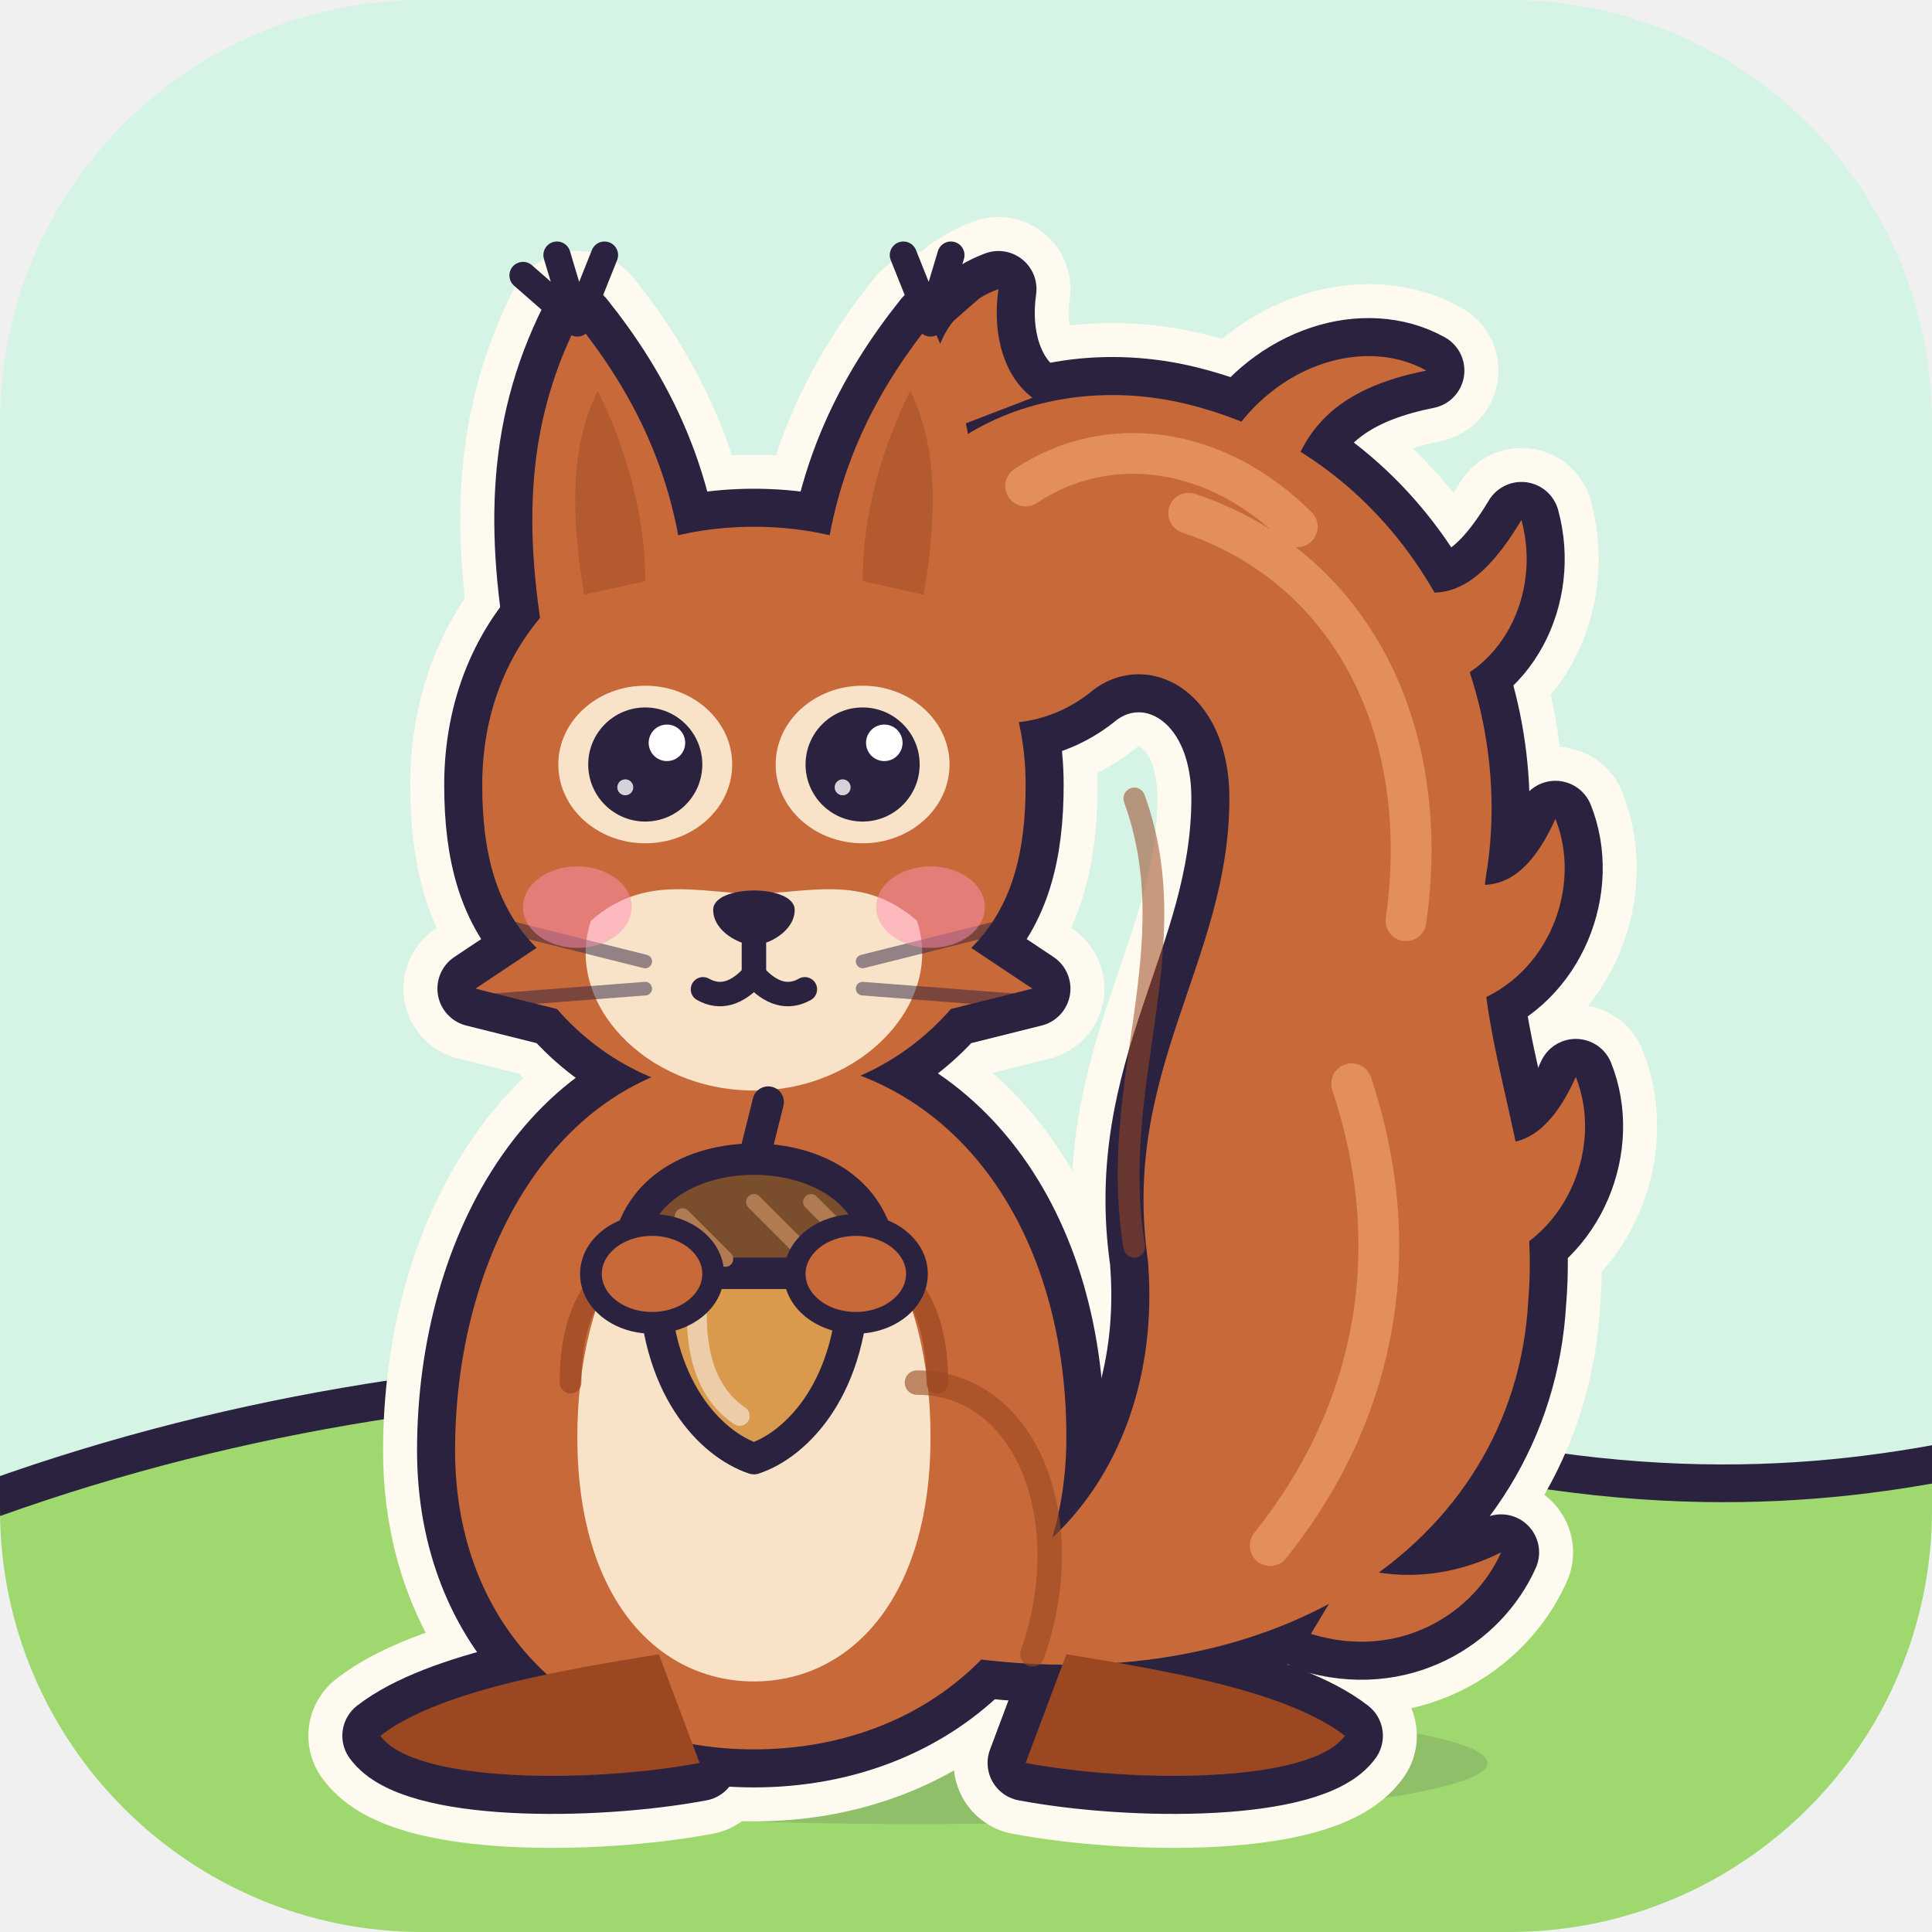
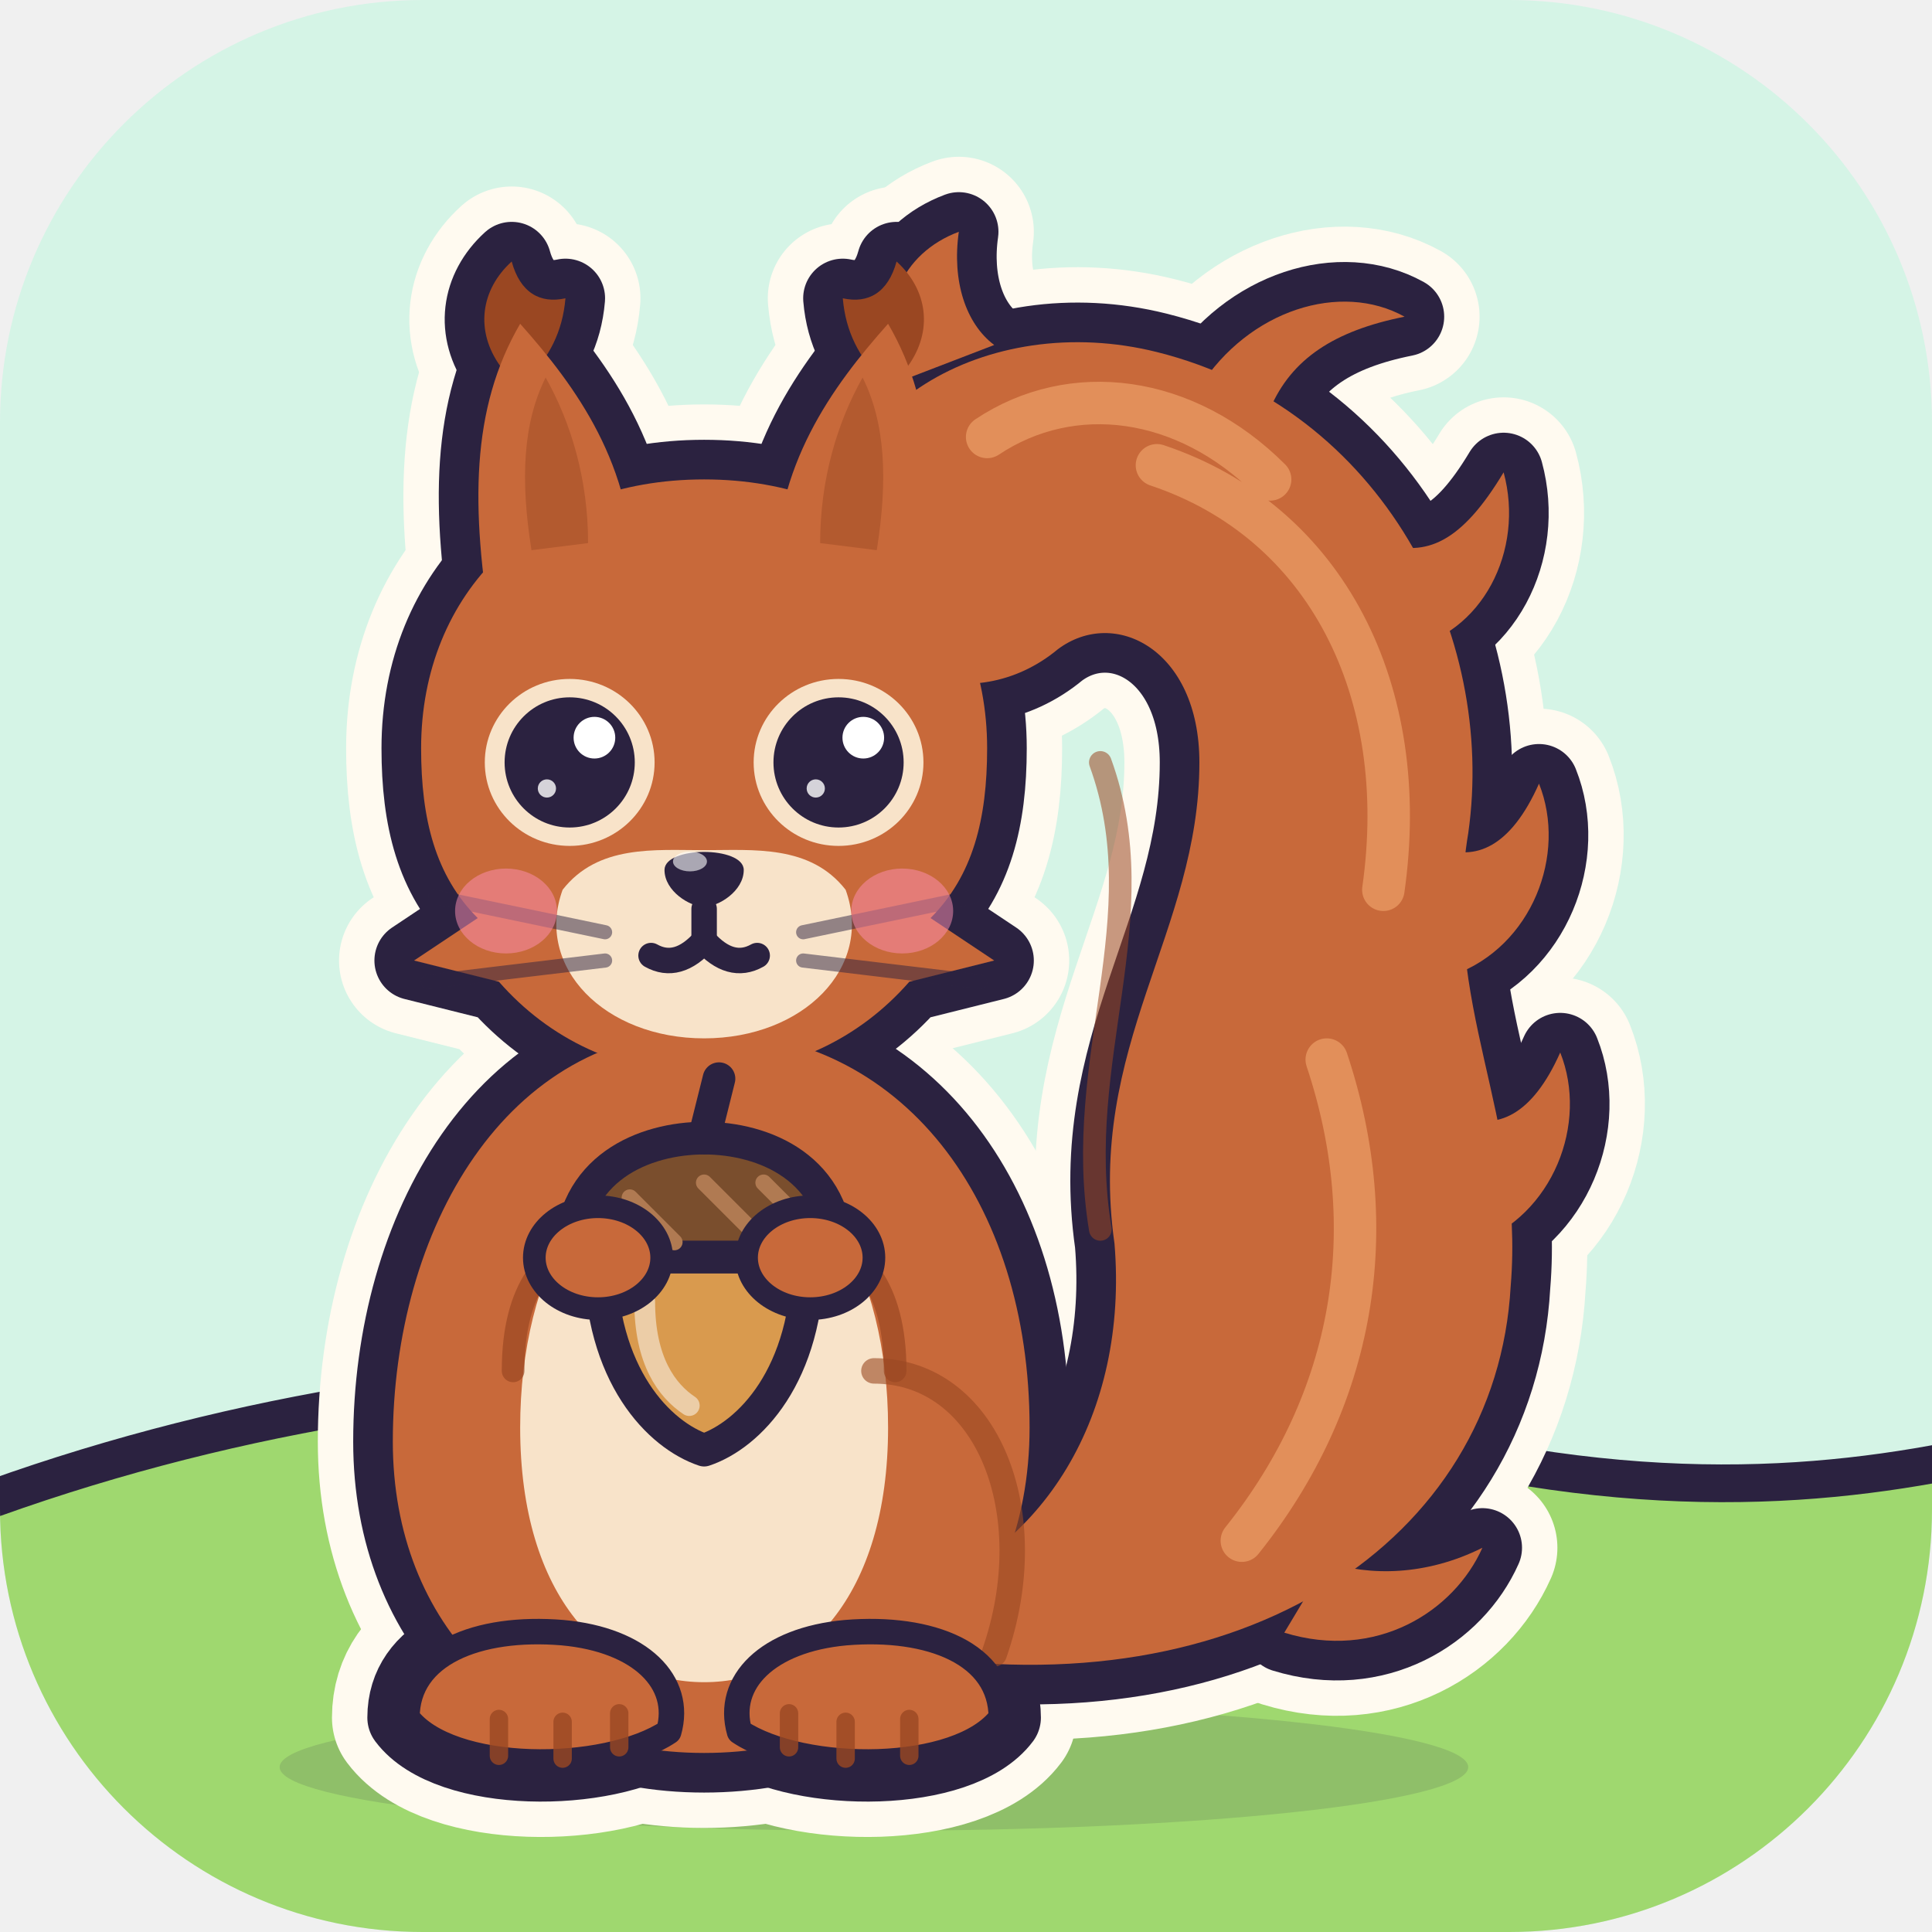
<svg xmlns="http://www.w3.org/2000/svg" viewBox="0 0 512 512">
  <defs>
    <clipPath id="c">
      <rect width="512" height="512" rx="112" />
    </clipPath>
  </defs>
  <rect width="512" height="512" rx="112" fill="#d5f4e6" />
  <g clip-path="url(#c)">
    <path d="M-20 404 C110 352 250 356 380 384 C450 400 500 392 540 382 V540 H-20 Z" fill="#9fd86f" stroke="#2b2240" stroke-width="10" />
-     <svg x="12.6" y="64.0" width="432.0" height="432.0" viewBox="0 0 120 120" overflow="visible">
+     <svg x="-8.4" y="48.3" width="450.0" height="450.0" viewBox="0 0 120 120" overflow="visible">
      <ellipse cx="64" cy="112" rx="42" ry="4.5" fill="#2b2240" opacity=".14" />
      <g fill="#fffaf0" stroke="#fffaf0" stroke-width="10.6" stroke-linejoin="round">
        <path d="M66 104 C90 108 108 96 109 78 C110 66 104 58 106 46 C108 32 100 16 84 12 C72 9 60 16 61 27 C62 35 71 38 77 33 C81 30 87 33 87 41 C87 53 79 61 81 75 C82 87 76 97 66 100 Z" />
        <path d="M106.5 75 C112 73 114.5 66.5 112.5 61.5 C110.5 66 108 67 105.5 66 Z" />
        <path d="M105 56 C110.5 54 113 47.5 111 42.5 C109 47 106.5 48 104 47 Z" />
        <path d="M101.5 33 C107 32 110 26 108.5 20.5 C105.5 25.5 103 26.5 100 25.5 Z" />
        <path d="M87 14.5 C90.5 9 97 7 101.5 9.5 C96.5 10.5 93.5 12.5 92 16 Z" />
        <path d="M93 102.5 C99.5 104.5 105 101 107 96.5 C103 98.5 99 98.5 96 97.5 Z" />
        <path d="M66 14 C64 9 66 5 70 3.5 C69.5 7 70.5 10 72.5 11.5 Z" />
        <path d="M52 60 C66 60 75 72 75 88 C75 102 65 111 52 111 C39 111 30 102 30 89 C30 74 38 60 52 60 Z" />
-         <path d="M45 104 C39 105 29 106.5 24.5 110 C27 113.5 40 113.5 48 112 Z" />
-         <path d="M75 104 C81 105 91 106.5 95.5 110 C93 113.5 80 113.5 72 112 Z" />
-         <path d="M37 32 C35 22 35 14 39 6 C43 11 47 18 47 28 Z" />
-         <path d="M67 32 C69 22 69 14 65 6 C61 11 57 18 57 28 Z" />
+         <path d="M31 108.5 C31 104 36 102 42 102.5 C47.5 103 50.5 106 49.5 109.5 C45 112.5 34 112.5 31 108.5 Z" />
+         <path d="M73 108.5 C73 104 68 102 62 102.5 C56.5 103 53.5 106 54.5 109.5 C59 112.5 70 112.5 73 108.5 Z" />
+         <path d="M37.6 13 C35.8 10.5 36.2 7.6 38.4 5.6 C39 7.8 40.4 8.6 42.2 8.2 C42 10.6 41 12.4 39.6 13.8 Z" />
+         <path d="M66.4 13 C68.2 10.5 67.8 7.6 65.6 5.6 C65 7.8 63.6 8.6 61.8 8.2 C62 10.6 63 12.4 64.4 13.8 Z" />
+         <path d="M37 32 C35.5 23 35.5 16 39 10 C43 14.5 47 20 47 28 Z" />
+         <path d="M67 32 C68.5 23 68.5 16 65 10 C61 14.5 57 20 57 28 Z" />
        <path d="M52 21 C64 21 72 29 72 40 C72 45 71 49 68 52 L72.5 55 L66.5 56.5 C63 60.5 58 63 52 63 C46 63 41 60.5 37.5 56.5 L31.5 55 L36 52 C33 49 32 45 32 40 C32 29 40 21 52 21 Z" />
      </g>
      <g fill="#2b2240" stroke="#2b2240" stroke-width="5.6" stroke-linejoin="round">
        <path d="M66 104 C90 108 108 96 109 78 C110 66 104 58 106 46 C108 32 100 16 84 12 C72 9 60 16 61 27 C62 35 71 38 77 33 C81 30 87 33 87 41 C87 53 79 61 81 75 C82 87 76 97 66 100 Z" />
        <path d="M106.5 75 C112 73 114.5 66.5 112.5 61.5 C110.5 66 108 67 105.5 66 Z" />
        <path d="M105 56 C110.5 54 113 47.5 111 42.5 C109 47 106.5 48 104 47 Z" />
        <path d="M101.5 33 C107 32 110 26 108.5 20.5 C105.5 25.5 103 26.5 100 25.5 Z" />
        <path d="M87 14.5 C90.5 9 97 7 101.5 9.5 C96.5 10.5 93.5 12.5 92 16 Z" />
        <path d="M93 102.5 C99.5 104.5 105 101 107 96.5 C103 98.5 99 98.5 96 97.5 Z" />
        <path d="M66 14 C64 9 66 5 70 3.5 C69.5 7 70.5 10 72.5 11.5 Z" />
        <path d="M52 60 C66 60 75 72 75 88 C75 102 65 111 52 111 C39 111 30 102 30 89 C30 74 38 60 52 60 Z" />
-         <path d="M45 104 C39 105 29 106.5 24.5 110 C27 113.5 40 113.5 48 112 Z" />
-         <path d="M75 104 C81 105 91 106.5 95.5 110 C93 113.5 80 113.5 72 112 Z" />
-         <path d="M37 32 C35 22 35 14 39 6 C43 11 47 18 47 28 Z" />
-         <path d="M67 32 C69 22 69 14 65 6 C61 11 57 18 57 28 Z" />
+         <path d="M31 108.5 C31 104 36 102 42 102.5 C47.5 103 50.5 106 49.5 109.5 C45 112.5 34 112.5 31 108.5 Z" />
+         <path d="M73 108.5 C73 104 68 102 62 102.5 C56.5 103 53.5 106 54.5 109.5 C59 112.5 70 112.5 73 108.5 Z" />
+         <path d="M37.6 13 C35.8 10.5 36.2 7.6 38.4 5.6 C39 7.8 40.4 8.6 42.2 8.2 C42 10.6 41 12.4 39.6 13.8 Z" />
+         <path d="M66.4 13 C68.2 10.5 67.8 7.6 65.6 5.6 C65 7.8 63.6 8.6 61.8 8.2 C62 10.6 63 12.4 64.4 13.8 Z" />
+         <path d="M37 32 C35.5 23 35.5 16 39 10 C43 14.5 47 20 47 28 Z" />
+         <path d="M67 32 C68.5 23 68.5 16 65 10 C61 14.5 57 20 57 28 Z" />
        <path d="M52 21 C64 21 72 29 72 40 C72 45 71 49 68 52 L72.5 55 L66.5 56.5 C63 60.5 58 63 52 63 C46 63 41 60.5 37.5 56.5 L31.5 55 L36 52 C33 49 32 45 32 40 C32 29 40 21 52 21 Z" />
      </g>
      <path d="M66 104 C90 108 108 96 109 78 C110 66 104 58 106 46 C108 32 100 16 84 12 C72 9 60 16 61 27 C62 35 71 38 77 33 C81 30 87 33 87 41 C87 53 79 61 81 75 C82 87 76 97 66 100 Z" fill="#c8693a" />
      <path d="M106.5 75 C112 73 114.5 66.5 112.5 61.5 C110.5 66 108 67 105.5 66 Z" fill="#c8693a" />
      <path d="M105 56 C110.5 54 113 47.5 111 42.5 C109 47 106.5 48 104 47 Z" fill="#c8693a" />
      <path d="M101.5 33 C107 32 110 26 108.5 20.5 C105.5 25.5 103 26.5 100 25.5 Z" fill="#c8693a" />
      <path d="M87 14.5 C90.5 9 97 7 101.5 9.5 C96.5 10.5 93.5 12.5 92 16 Z" fill="#c8693a" />
      <path d="M93 102.5 C99.5 104.5 105 101 107 96.5 C103 98.5 99 98.5 96 97.5 Z" fill="#c8693a" />
      <path d="M66 14 C64 9 66 5 70 3.5 C69.5 7 70.5 10 72.5 11.5 Z" fill="#c8693a" />
      <path d="M52 60 C66 60 75 72 75 88 C75 102 65 111 52 111 C39 111 30 102 30 89 C30 74 38 60 52 60 Z" fill="#c8693a" />
-       <path d="M45 104 C39 105 29 106.5 24.5 110 C27 113.5 40 113.5 48 112 Z" fill="#9a4722" />
-       <path d="M75 104 C81 105 91 106.5 95.5 110 C93 113.5 80 113.5 72 112 Z" fill="#9a4722" />
-       <path d="M37 32 C35 22 35 14 39 6 C43 11 47 18 47 28 Z" fill="#c8693a" />
-       <path d="M67 32 C69 22 69 14 65 6 C61 11 57 18 57 28 Z" fill="#c8693a" />
+       <path d="M31 108.5 C31 104 36 102 42 102.5 C47.5 103 50.5 106 49.5 109.5 C45 112.5 34 112.5 31 108.5 Z" fill="#c8693a" />
+       <path d="M73 108.5 C73 104 68 102 62 102.5 C56.5 103 53.5 106 54.5 109.5 C59 112.5 70 112.5 73 108.5 Z" fill="#c8693a" />
+       <path d="M37.6 13 C35.8 10.5 36.2 7.6 38.4 5.6 C39 7.8 40.4 8.6 42.2 8.2 C42 10.6 41 12.4 39.6 13.8 Z" fill="#9a4722" />
+       <path d="M66.4 13 C68.2 10.5 67.8 7.6 65.6 5.6 C65 7.8 63.6 8.6 61.8 8.2 C62 10.6 63 12.4 64.4 13.8 Z" fill="#9a4722" />
+       <path d="M37 32 C35.5 23 35.5 16 39 10 C43 14.5 47 20 47 28 Z" fill="#c8693a" />
+       <path d="M67 32 C68.5 23 68.5 16 65 10 C61 14.5 57 20 57 28 Z" fill="#c8693a" />
      <path d="M52 21 C64 21 72 29 72 40 C72 45 71 49 68 52 L72.5 55 L66.5 56.5 C63 60.5 58 63 52 63 C46 63 41 60.5 37.5 56.5 L31.5 55 L36 52 C33 49 32 45 32 40 C32 29 40 21 52 21 Z" fill="#c8693a" />
      <path d="M84 20 C96 24 102 36 100 50 M96 62 C100 74 98 86 90 96 M72 18 C78 14 86 15 92 21" fill="none" stroke="#eb9c64" stroke-width="3" stroke-linecap="round" stroke-linejoin="round" opacity=".75" />
      <path d="M80 41 C84 52 78 62 80 74" fill="none" stroke="#9a4722" stroke-width="1.6" stroke-linecap="round" stroke-linejoin="round" opacity=".55" />
-       <path d="M39 6 L37.5 1 M39 6 L41 1 M39 6 L35 2.5 M65 6 L66.5 1 M65 6 L63 1 M65 6 L69 2.5" fill="none" stroke="#2b2240" stroke-width="2" stroke-linecap="round" stroke-linejoin="round" />
-       <path d="M39.5 26 C38.5 20 38.5 15 40.5 11 C42.5 15 44 20 44 25 Z" fill="#9a4722" opacity=".45" />
-       <path d="M64.5 26 C65.5 20 65.5 15 63.5 11 C61.5 15 60 20 60 25 Z" fill="#9a4722" opacity=".45" />
+       <path d="M39.8 26 C39 21 39.2 17 40.8 13.8 C42.6 17 43.8 21 43.8 25.5 Z" fill="#9a4722" opacity=".45" />
+       <path d="M64.2 26 C65 21 64.8 17 63.2 13.8 C61.4 17 60.2 21 60.2 25.5 Z" fill="#9a4722" opacity=".45" />
      <path d="M52 68 C60 68 65 77 65 88 C65 100 59 106 52 106 C45 106 39 100 39 88 C39 77 44 68 52 68 Z" fill="#f8e3c9" />
      <path d="M64 84 C72 84 76 94 72.5 104" fill="none" stroke="#9a4722" stroke-width="1.8" stroke-linecap="round" stroke-linejoin="round" opacity=".6" />
-       <path d="M40 50 C44 46.5 48 48 52 48 C56 48 60 46.5 64 50 C66 56 60 62.5 52 62.5 C44 62.5 38 56 40 50 Z" fill="#f8e3c9" />
-       <ellipse cx="44" cy="38.5" rx="6.4" ry="5.8" fill="#f8e3c9" />
-       <ellipse cx="60" cy="38.5" rx="6.4" ry="5.8" fill="#f8e3c9" />
-       <path d="M44 53 L32 50 M44 55 L31 56 M60 53 L72 50 M60 55 L73 56" fill="none" stroke="#2b2240" stroke-width="1" stroke-linecap="round" stroke-linejoin="round" opacity=".5" />
-       <ellipse cx="39" cy="49" rx="4" ry="3" fill="#ff8fb3" opacity=".5" />
-       <ellipse cx="65" cy="49" rx="4" ry="3" fill="#ff8fb3" opacity=".5" />
-       <path d="M49 49.2 C49 47.3 55 47.3 55 49.2 C55 50.8 53 51.8 52 51.8 C51 51.8 49 50.8 49 49.2 Z" fill="#2b2240" />
-       <circle cx="44" cy="38.5" r="4.2" fill="#2b2240" />
-       <circle cx="45.596" cy="36.904" r="1.344" fill="#fff" />
-       <circle cx="42.53" cy="40.18" r="0.588" fill="#fff" opacity=".8" />
-       <circle cx="60" cy="38.5" r="4.2" fill="#2b2240" />
-       <circle cx="61.596" cy="36.904" r="1.344" fill="#fff" />
-       <circle cx="58.53" cy="40.18" r="0.588" fill="#fff" opacity=".8" />
-       <path d="M52 51.75 V54" fill="none" stroke="#2b2240" stroke-width="1.8" stroke-linecap="round" stroke-linejoin="round" />
-       <path d="M52 54 Q50.125 56.1 48.25 55.05 M52 54 Q53.875 56.1 55.75 55.05" fill="none" stroke="#2b2240" stroke-width="1.8" stroke-linecap="round" stroke-linejoin="round" />
+       <path d="M31 108.5 C31 104 36 102 42 102.5 C47.5 103 50.5 106 49.5 109.5 C45 112.5 34 112.5 31 108.5 Z" fill="#c8693a" stroke="#2b2240" stroke-width="1.8" stroke-linecap="round" stroke-linejoin="round" />
+       <path d="M73 108.5 C73 104 68 102 62 102.5 C56.5 103 53.5 106 54.5 109.5 C59 112.5 70 112.5 73 108.5 Z" fill="#c8693a" stroke="#2b2240" stroke-width="1.8" stroke-linecap="round" stroke-linejoin="round" />
+       <path d="M37.5 111.2 v-2.6 M42 111.4 v-2.6 M46 110.6 v-2.4 M66.5 111.2 v-2.6 M62 111.4 v-2.6 M58 110.6 v-2.4" fill="none" stroke="#9a4722" stroke-width="1.3" stroke-linecap="round" stroke-linejoin="round" opacity=".8" />
+       <path d="M42 50 C44.5 46.8 48.5 47.2 52 47.2 C55.5 47.2 59.5 46.8 62 50 C64 55.5 59 60.5 52 60.5 C45 60.5 40 55.5 42 50 Z" fill="#f8e3c9" />
+       <ellipse cx="42.5" cy="41" rx="6" ry="5.9" fill="#f8e3c9" />
+       <ellipse cx="61.5" cy="41" rx="6" ry="5.9" fill="#f8e3c9" />
+       <path d="M45 53 L33 50.5 M45 55 L32.5 56.5 M59 53 L71 50.5 M59 55 L71.5 56.5" fill="none" stroke="#2b2240" stroke-width="1" stroke-linecap="round" stroke-linejoin="round" opacity=".5" />
+       <ellipse cx="38" cy="51.5" rx="3.6" ry="3" fill="#ff8fb3" opacity=".5" />
+       <ellipse cx="66" cy="51.5" rx="3.6" ry="3" fill="#ff8fb3" opacity=".5" />
+       <path d="M49.2 48.6 C49.2 46.9 54.8 46.9 54.8 48.6 C54.8 50.1 53 51.2 52 51.2 C51 51.2 49.2 50.1 49.2 48.6 Z" fill="#2b2240" />
+       <ellipse cx="51" cy="48" rx="1.2" ry="0.7" fill="#fff" opacity=".6" />
+       <circle cx="42.5" cy="41" r="4.6" fill="#2b2240" />
+       <circle cx="44.248" cy="39.252" r="1.472" fill="#fff" />
+       <circle cx="40.89" cy="42.84" r="0.644" fill="#fff" opacity=".8" />
+       <circle cx="61.5" cy="41" r="4.6" fill="#2b2240" />
+       <circle cx="63.248" cy="39.252" r="1.472" fill="#fff" />
+       <circle cx="59.89" cy="42.84" r="0.644" fill="#fff" opacity=".8" />
+       <path d="M52 51.35 V53.6" fill="none" stroke="#2b2240" stroke-width="1.8" stroke-linecap="round" stroke-linejoin="round" />
+       <path d="M52 53.6 Q50.125 55.7 48.25 54.65 M52 53.6 Q53.875 55.7 55.75 54.65" fill="none" stroke="#2b2240" stroke-width="1.8" stroke-linecap="round" stroke-linejoin="round" />
      <path d="M38.5 84 C38.5 78 41 75.5 44 74.5 M65.5 84 C65.5 78 63 75.5 60 74.5" fill="none" stroke="#9a4722" stroke-width="1.6" stroke-linecap="round" stroke-linejoin="round" opacity=".7" />
      <g transform="translate(52 77) rotate(0) scale(1.05)">
        <path d="M-7 -1 C-7 7 -3 11 0 12 C3 11 7 7 7 -1 Z" fill="#d99a4e" stroke="#2b2240" stroke-width="2.2" stroke-linecap="round" stroke-linejoin="round" />
        <path d="M-4 1 C-4 6 -2 8 -1 9" fill="none" />
        <path d="M-4 2 C-4 6 -2.5 8 -1 9" fill="none" stroke="#fff" stroke-width="1.4" stroke-linecap="round" stroke-linejoin="round" opacity=".5" />
        <path d="M-9 -1 C-9 -7 -4 -9 0 -9 C4 -9 9 -7 9 -1 Z" fill="#7a4e2d" stroke="#2b2240" stroke-width="2.2" stroke-linecap="round" stroke-linejoin="round" />
        <path d="M0 -9 L1 -13" fill="none" stroke="#2b2240" stroke-width="2.2" stroke-linecap="round" stroke-linejoin="round" />
        <path d="M-5 -5 L-2 -2 M0 -6 L3 -3 M4 -6 L6 -4" fill="none" stroke="#b07a52" stroke-width="1.1" stroke-linecap="round" stroke-linejoin="round" />
      </g>
      <ellipse cx="44.5" cy="76" rx="4.5" ry="3.6" fill="#c8693a" stroke="#2b2240" stroke-width="1.6" stroke-linecap="round" stroke-linejoin="round" />
      <ellipse cx="59.5" cy="76" rx="4.5" ry="3.6" fill="#c8693a" stroke="#2b2240" stroke-width="1.6" stroke-linecap="round" stroke-linejoin="round" />
    </svg>
  </g>
</svg>
